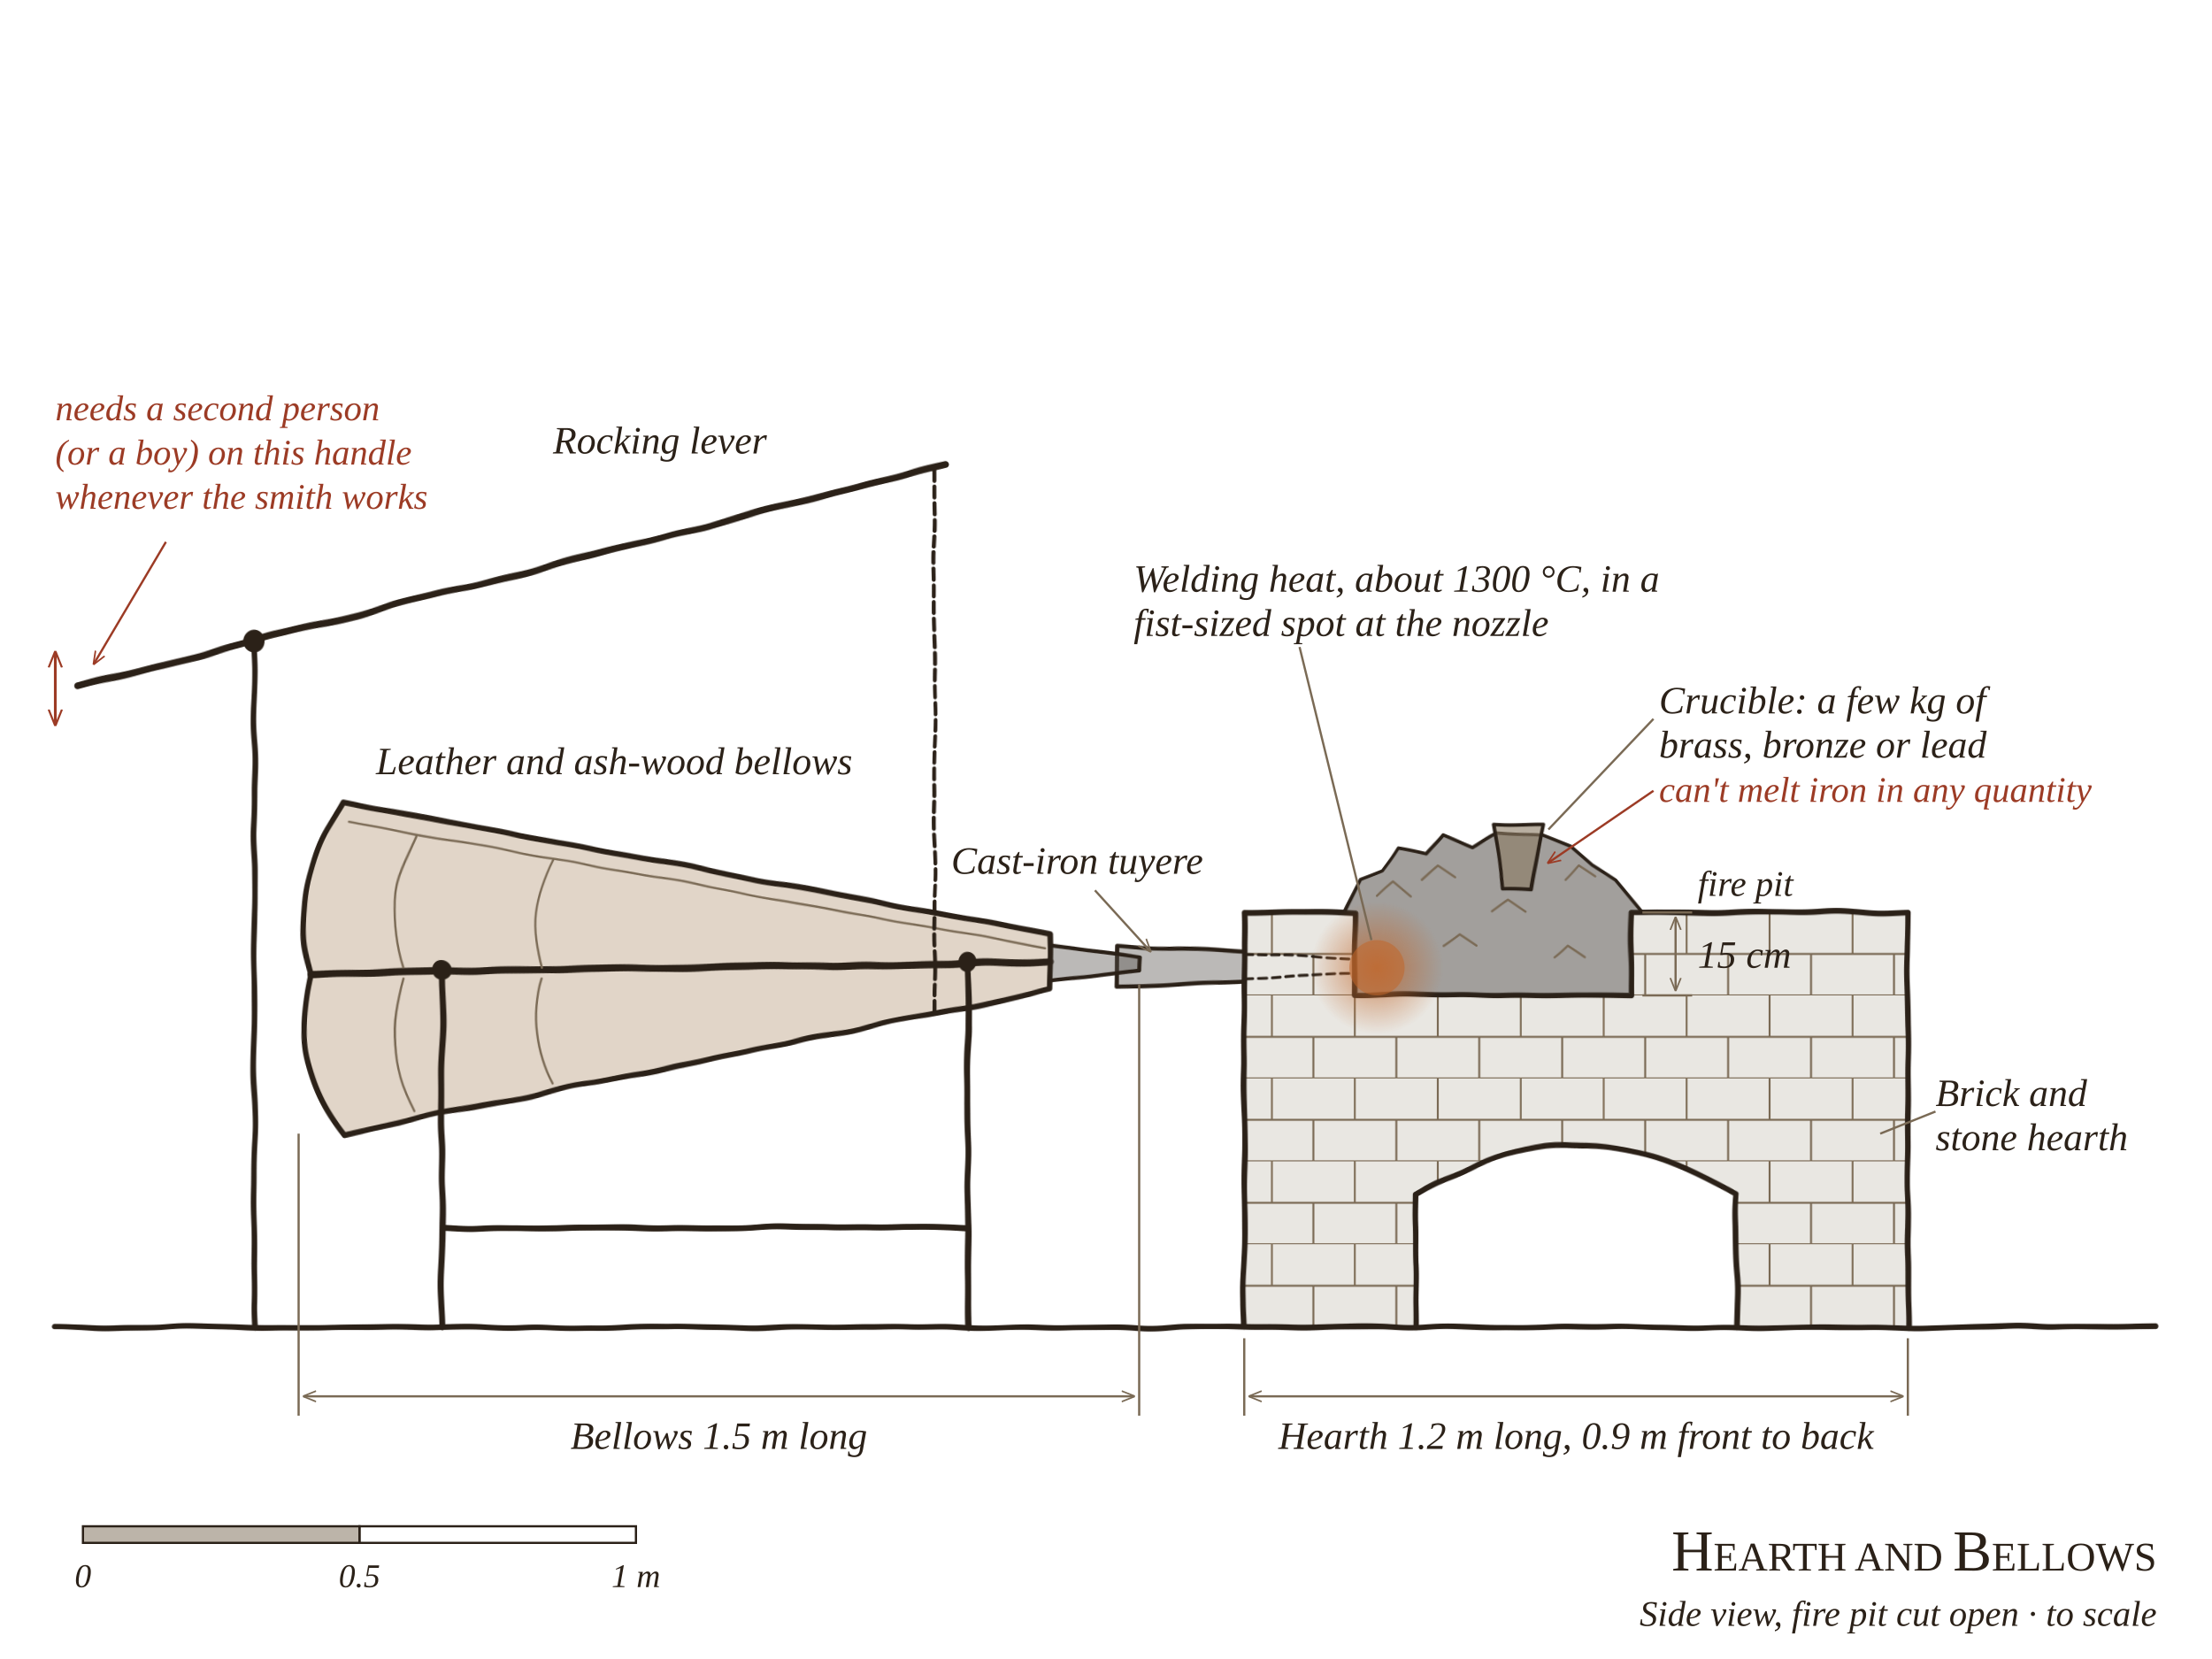
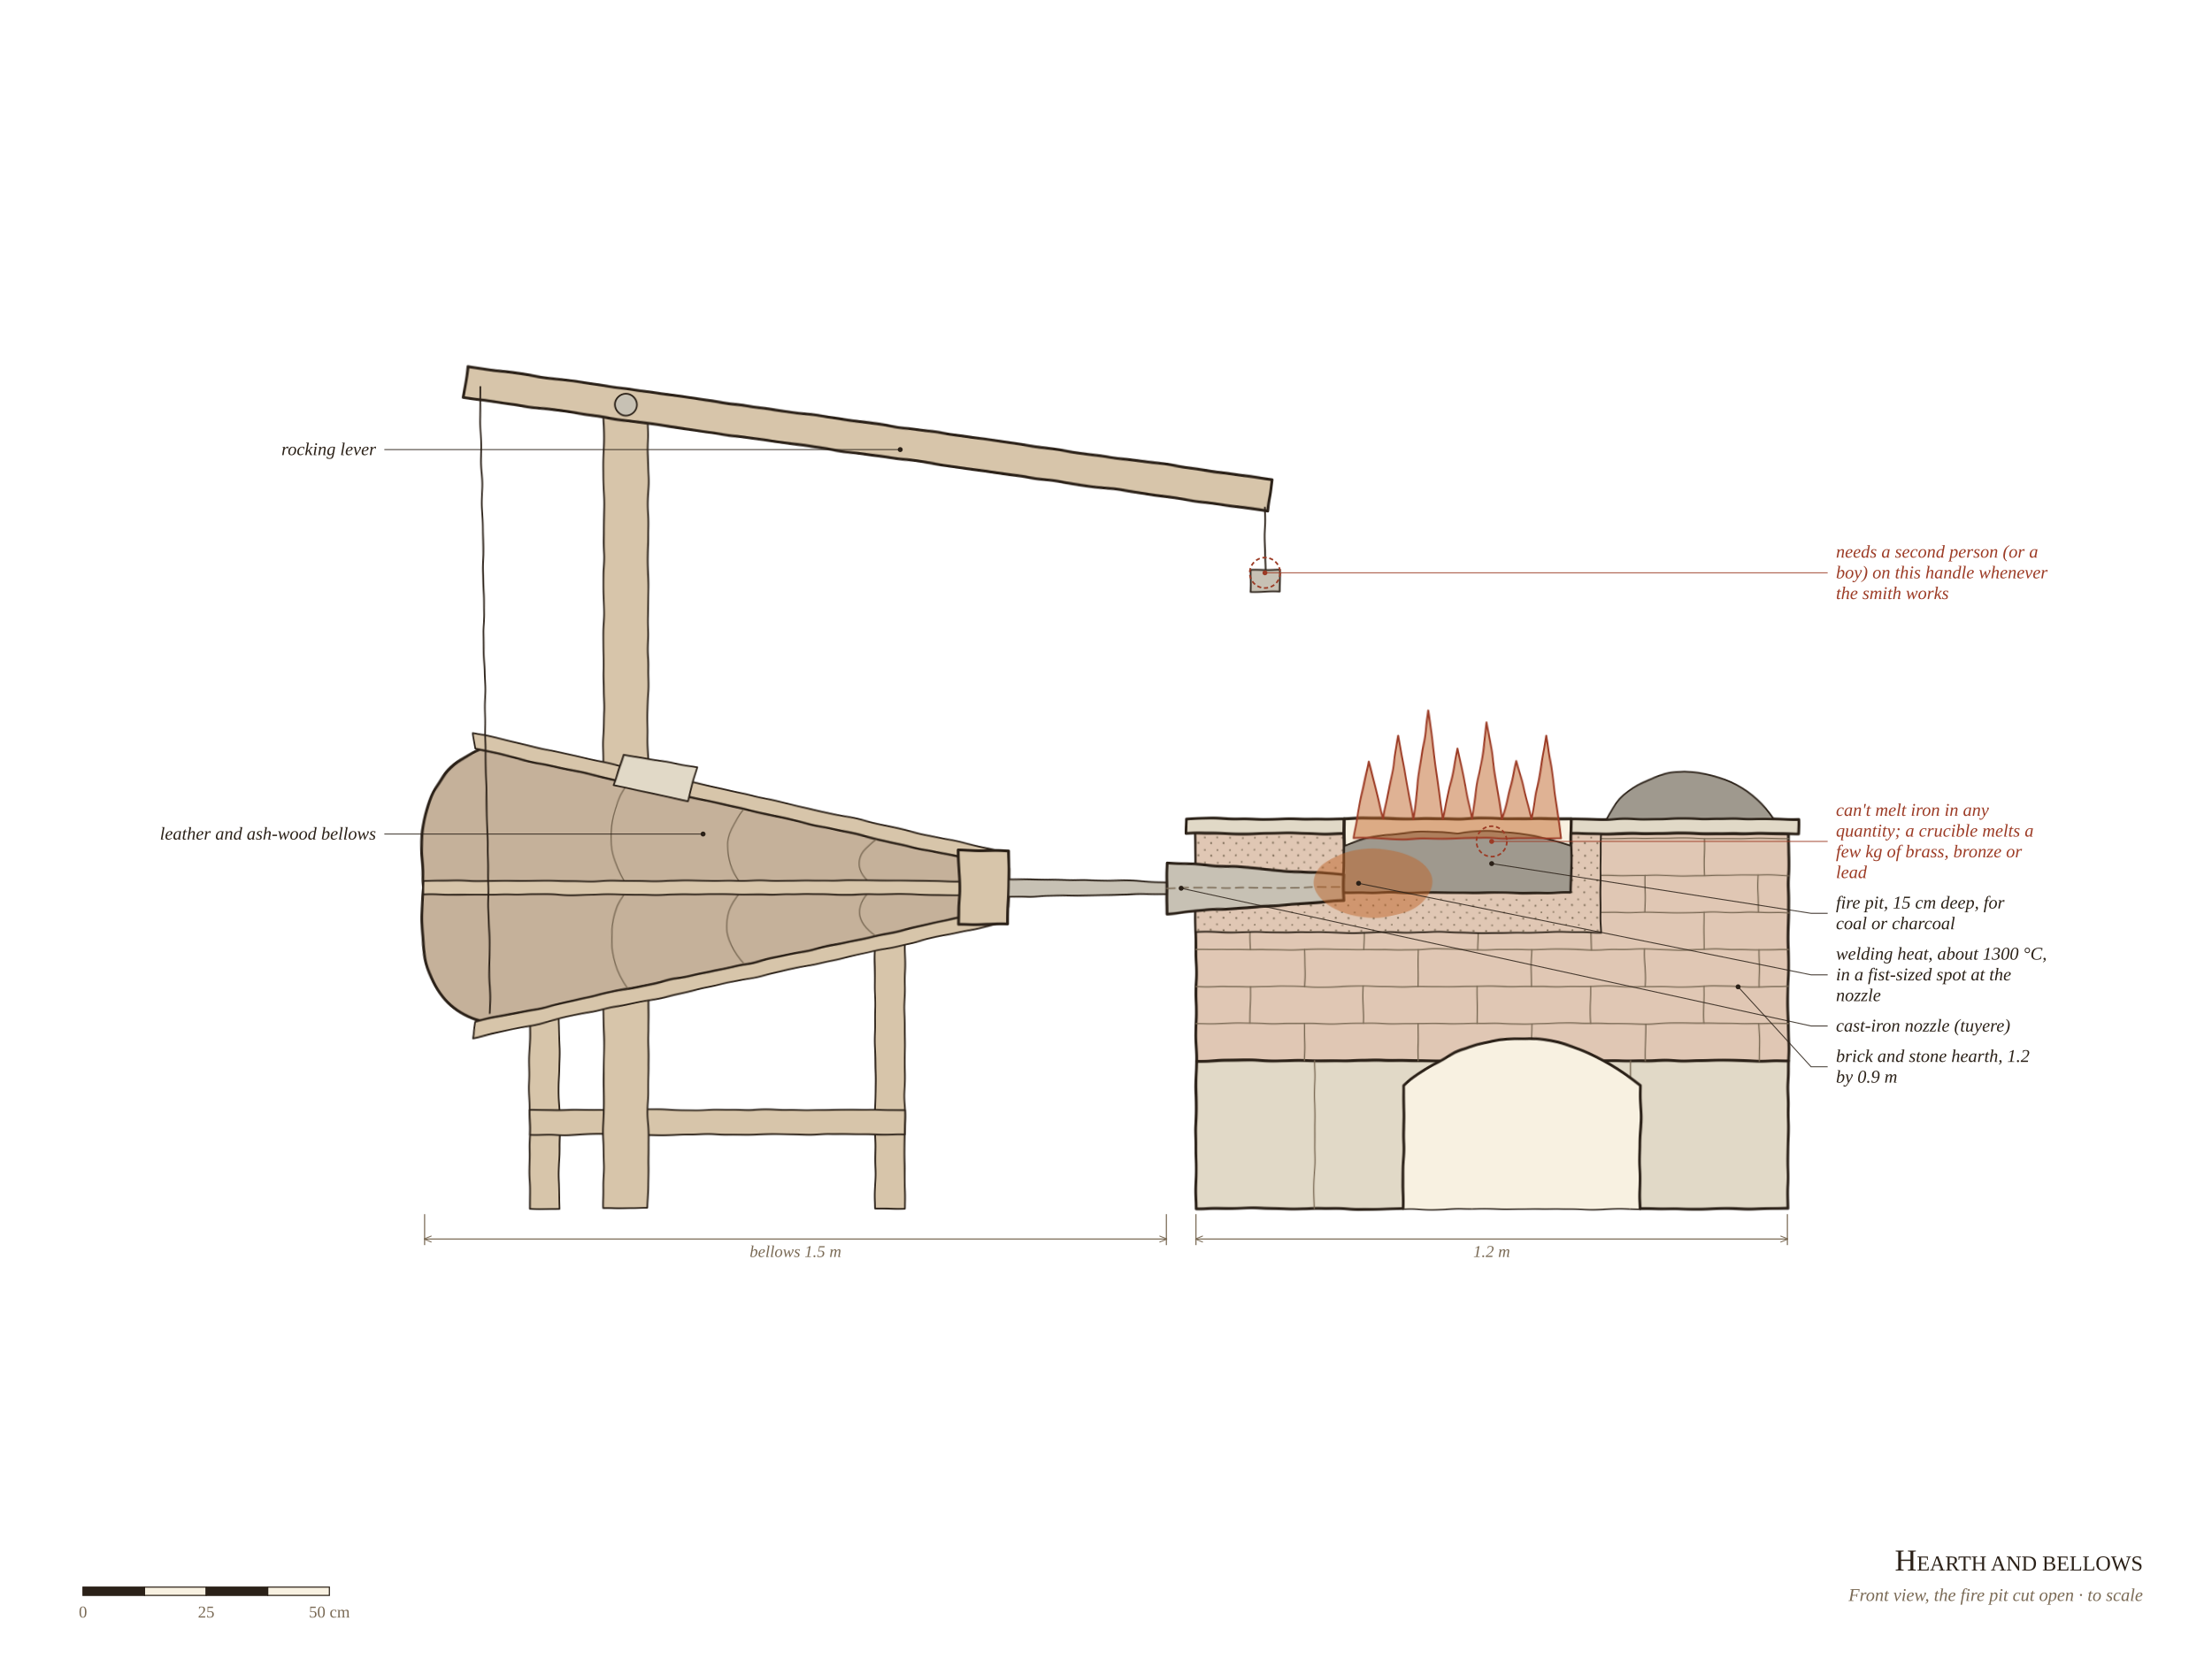
- <svg xmlns="http://www.w3.org/2000/svg" viewBox="0 0 800 600" font-family="Georgia, 'Times New Roman', serif">
+ <svg xmlns="http://www.w3.org/2000/svg" viewBox="0 0 1600 1200" font-family="Georgia, 'Times New Roman', serif">
  <defs>
-     <filter id="ink" filterUnits="userSpaceOnUse" x="0" y="0" width="100%" height="100%">
-       <feTurbulence type="fractalNoise" baseFrequency="0.035" numOctaves="2" seed="5" />
-       <feDisplacementMap in="SourceGraphic" scale="2.2" />
+     <filter id="ink" filterUnits="userSpaceOnUse" x="0" y="0" width="1600" height="1200">
+       <feTurbulence type="fractalNoise" baseFrequency="0.035" numOctaves="2" seed="7" />
+       <feDisplacementMap in="SourceGraphic" scale="2" />
    </filter>
-     <pattern id="brick" width="30" height="30" patternUnits="userSpaceOnUse" y="330">
-       <path d="M0,15 H30 M0,30 H30 M10,0 V15 M25,15 V30" fill="none" stroke="#7a6a55" stroke-width="0.7" />
-     </pattern>
-     <radialGradient id="glow">
-       <stop offset="0" stop-color="#c0662b" stop-opacity="0.75" />
-       <stop offset="1" stop-color="#c0662b" stop-opacity="0" />
-     </radialGradient>
-     <marker id="arrow" viewBox="0 0 10 10" refX="9" refY="5" markerWidth="6" markerHeight="6" orient="auto-start-reverse">
+     <marker id="arrow" viewBox="0 0 10 10" refX="9" refY="5" markerWidth="7" markerHeight="7" orient="auto-start-reverse">
      <path d="M0,1 L10,5 L0,9" fill="none" stroke="#7a6a55" stroke-width="1.2" />
    </marker>
-     <marker id="red" viewBox="0 0 10 10" refX="9" refY="5" markerWidth="6" markerHeight="6" orient="auto-start-reverse">
-       <path d="M0,1 L10,5 L0,9" fill="none" stroke="#9c3b25" stroke-width="1.2" />
-     </marker>
+     <pattern id="metal" width="16.83" height="16.83" patternUnits="userSpaceOnUse" patternTransform="rotate(45)">
+       <line x1="0" y1="0" x2="0" y2="16.83" stroke="#7a6a55" stroke-width="1.964" />
+     </pattern>
+     <pattern id="grain" width="22.44" height="14.025" patternUnits="userSpaceOnUse">
+       <path d="M0,11.22 Q5.61,0 11.22,7.013 T22.44,2.805" fill="none" stroke="#7a6a55" stroke-width="1.683" />
+     </pattern>
+     <pattern id="stipple" width="25.245" height="25.245" patternUnits="userSpaceOnUse">
+       <circle cx="5.61" cy="8.415" r="1.964" fill="#7a6a55" />
+       <circle cx="18.233" cy="19.635" r="1.683" fill="#7a6a55" />
+     </pattern>
  </defs>
-   <path d="M450,480 V330 H490 V360 H590 V330 H690 V480 Z M512,480 V432 Q570,396 628,432 V480 Z" fill-rule="evenodd" fill="#8a7a62" fill-opacity="0.18" />
-   <path d="M450,480 V330 H490 V360 H590 V330 H690 V480 Z M512,480 V432 Q570,396 628,432 V480 Z" fill-rule="evenodd" fill="url(#brick)" />
-   <g filter="url(#ink)" fill="none" stroke="#2b2118" stroke-width="2" stroke-linecap="round" stroke-linejoin="round">
-     <path d="M450,480 V330 H490 V360 H590 V330 H690 V480 M512,480 V432 Q570,396 628,432 V480" />
-     <path d="M20,480 H780" />
-     <path d="M490,360 V330 H486 L492,318 L500,315 L506,307 L516,309 L522,302 L532,306 L541,301 L558,302 L568,306 L576,313 L584,318 L594,330 H590 V360 Z" fill="#56514b" fill-opacity="0.55" stroke-width="1.2" />
-     <path d="M498,324 l6,-5 l6,5 M514,318 l6,-5 l6,4 M566,318 l5,-5 l6,4 M522,342 l6,-4 l6,4 M562,346 l5,-4 l6,4 M540,330 l6,-4 l6,4" stroke="#7a6a55" stroke-width="0.8" />
-     <path d="M540,298 H558 L554,322 H544 Z" fill="#8a7a62" fill-opacity="0.6" stroke-width="1.3" />
-     <path d="M404,342 L450,344 V355 L404,357 Z" fill="#56514b" fill-opacity="0.4" stroke-width="1.5" />
-     <path d="M450,345 L490,347 M450,354 L490,352" stroke-width="1" stroke-dasharray="3 2" />
-     <path d="M380,338 L124,290 Q104,320 112,352 Q104,384 124,410 L380,358 Z" fill="#9a7446" fill-opacity="0.3" />
-     <path d="M112,352 L380,348" stroke-width="2.6" />
-     <path d="M126,297 L378,343 M150,302 Q138,326 146,350 M200,311 Q190,330 196,350 M150,402 Q138,378 146,354 M200,392 Q190,374 196,354" stroke="#7a6a55" stroke-width="0.8" />
-     <path d="M380,342 L412,346 V351 L380,355 Z" fill="#56514b" fill-opacity="0.4" stroke-width="1.4" />
-     <path d="M160,480 V350 M350,480 V348 M160,444 H350" stroke-width="2.2" />
-     <circle cx="160" cy="351" r="2.5" fill="#2b2118" />
-     <circle cx="350" cy="348" r="2.5" fill="#2b2118" />
-     <path d="M92,480 V230" />
-     <path d="M28,248 L342,168" stroke-width="2.4" />
-     <circle cx="92" cy="232" r="3" fill="#2b2118" />
-     <path d="M338,170 V366" stroke-width="1.4" stroke-dasharray="4 2" />
-   </g>
-   <circle cx="498" cy="350" r="24" fill="url(#glow)" />
-   <circle cx="498" cy="350" r="10" fill="#c0662b" fill-opacity="0.55" />
-   <g fill="none" stroke="#9c3b25" stroke-width="1">
-     <path d="M20,236 V262" marker-start="url(#red)" marker-end="url(#red)" />
-     <path d="M60,196 L34,240" stroke-width="0.8" marker-end="url(#red)" />
-     <path d="M598,286 L560,312" stroke-width="0.8" marker-end="url(#red)" />
-   </g>
-   <g fill="#9c3b25" font-style="italic" font-size="13">
-     <text x="20" y="152">needs a second person</text>
-     <text x="20" y="168">(or a boy) on this handle</text>
-     <text x="20" y="184">whenever the smith works</text>
-     <text x="600" y="290">can't melt iron in any quantity</text>
-   </g>
-   <g stroke="#7a6a55" stroke-width="0.8" fill="none">
-     <path d="M108,410 V512 M412,356 V512 M450,484 V512 M690,484 V512 M594,330 H612 M594,360 H612" />
-     <line x1="110" y1="505" x2="410" y2="505" marker-start="url(#arrow)" marker-end="url(#arrow)" />
-     <line x1="452" y1="505" x2="688" y2="505" marker-start="url(#arrow)" marker-end="url(#arrow)" />
-     <line x1="606" y1="332" x2="606" y2="358" marker-start="url(#arrow)" marker-end="url(#arrow)" />
-     <path d="M470,234 L496,340 M598,260 L560,300 M700,402 L680,410 M396,322 L416,344" marker-end="url(#arrow)" />
-   </g>
-   <g fill="#2b2118" font-style="italic" font-size="14">
-     <text x="136" y="280">Leather and ash-wood bellows</text>
-     <text x="200" y="164">Rocking lever</text>
-     <text x="344" y="316">Cast-iron tuyere</text>
-     <text x="410" y="214">Welding heat, about 1300 °C, in a</text>
-     <text x="410" y="230">fist-sized spot at the nozzle</text>
-     <text x="600" y="258">Crucible: a few kg of</text>
-     <text x="600" y="274">brass, bronze or lead</text>
-     <text x="614" y="350">15 cm</text>
-     <text x="614" y="324" font-size="13">fire pit</text>
-     <text x="700" y="400">Brick and</text>
-     <text x="700" y="416">stone hearth</text>
-     <text x="260" y="524" text-anchor="middle">Bellows 1.5 m long</text>
-     <text x="570" y="524" text-anchor="middle">Hearth 1.2 m long, 0.9 m front to back</text>
-   </g>
-   <g stroke="#2b2118" stroke-width="0.8">
-     <rect x="30" y="552" width="100" height="6" fill="#7a6a55" fill-opacity="0.5" />
-     <rect x="130" y="552" width="100" height="6" fill="none" />
-   </g>
-   <g fill="#2b2118" font-style="italic" font-size="12" text-anchor="middle">
-     <text x="30" y="574">0</text>
-     <text x="130" y="574">0.5</text>
-     <text x="230" y="574">1 m</text>
-   </g>
-   <g fill="#2b2118">
-     <text x="780" y="568" text-anchor="end" font-size="21" font-variant="small-caps">Hearth and Bellows</text>
-     <text x="780" y="588" text-anchor="end" font-size="13" font-style="italic">Side view, fire pit cut open · to scale</text>
+   <g data-object="" filter="url(#ink)">
+     <g transform="matrix(0.357 0 0 -0.357 865.062 874.222)">
+       <g transform="translate(0 0)">
+         <rect x="-1350" y="0" width="60" height="640" fill="#f8f1e1" stroke="none" />
+         <rect x="-1350" y="0" width="60" height="640" fill="#9a7446" fill-opacity="0.35" stroke="#2b2118" stroke-width="1.2" vector-effect="non-scaling-stroke" stroke-linejoin="round" stroke-linecap="round" />
+         <rect x="-650" y="0" width="60" height="640" fill="#f8f1e1" stroke="none" />
+         <rect x="-650" y="0" width="60" height="640" fill="#9a7446" fill-opacity="0.35" stroke="#2b2118" stroke-width="1.2" vector-effect="non-scaling-stroke" stroke-linejoin="round" stroke-linecap="round" />
+         <rect x="-1350" y="150" width="760" height="50" fill="#f8f1e1" stroke="none" />
+         <rect x="-1350" y="150" width="760" height="50" fill="#9a7446" fill-opacity="0.35" stroke="#2b2118" stroke-width="1.2" vector-effect="non-scaling-stroke" stroke-linejoin="round" stroke-linecap="round" />
+         <rect x="-1200" y="0" width="90" height="1612" fill="#f8f1e1" stroke="none" />
+         <rect x="-1200" y="0" width="90" height="1612" fill="#9a7446" fill-opacity="0.35" stroke="#2b2118" stroke-width="1.2" vector-effect="non-scaling-stroke" stroke-linejoin="round" stroke-linecap="round" />
+         <path d="M-380,690 L-1450,930 Q-1590,880 -1565,650 Q-1590,420 -1450,380 L-380,610 Z" fill="#f8f1e1" stroke="none" />
+         <path d="M-380,690 L-1450,930 Q-1590,880 -1565,650 Q-1590,420 -1450,380 L-380,610 Z" fill="#7a5230" fill-opacity="0.4" stroke="#2b2118" stroke-width="2" vector-effect="non-scaling-stroke" stroke-linejoin="round" stroke-linecap="round" />
+         <path d="M-648,750 Q-718,700 -648,650 Q-718,601 -648,552" fill="none" stroke="#7a6a55" stroke-width="0.9" vector-effect="non-scaling-stroke" stroke-linejoin="round" stroke-linecap="round" />
+         <path d="M-915,810 Q-985,730 -915,650 Q-985,572 -915,495" fill="none" stroke="#7a6a55" stroke-width="0.9" vector-effect="non-scaling-stroke" stroke-linejoin="round" stroke-linecap="round" />
+         <path d="M-1150,863 Q-1220,756 -1150,650 Q-1220,547 -1150,444" fill="none" stroke="#7a6a55" stroke-width="0.9" vector-effect="non-scaling-stroke" stroke-linejoin="round" stroke-linecap="round" />
+         <polygon points="-380,690 -1460,932 -1466,964 -380,720" fill="#f8f1e1" stroke="none" />
+         <polygon points="-380,690 -1460,932 -1466,964 -380,720" fill="#9a7446" fill-opacity="0.35" stroke="#2b2118" stroke-width="1.2" vector-effect="non-scaling-stroke" stroke-linejoin="round" stroke-linecap="round" />
+         <polygon points="-380,610 -1460,378 -1466,346 -380,580" fill="#f8f1e1" stroke="none" />
+         <polygon points="-380,610 -1460,378 -1466,346 -380,580" fill="#9a7446" fill-opacity="0.35" stroke="#2b2118" stroke-width="1.2" vector-effect="non-scaling-stroke" stroke-linejoin="round" stroke-linecap="round" />
+         <rect x="-1565" y="636" width="1185" height="28" fill="#f8f1e1" stroke="none" />
+         <rect x="-1565" y="636" width="1185" height="28" fill="#9a7446" fill-opacity="0.35" stroke="#2b2118" stroke-width="1.2" vector-effect="non-scaling-stroke" stroke-linejoin="round" stroke-linecap="round" />
+         <polygon points="-1180,858 -1030,826 -1010,894 -1160,920" fill="#f8f1e1" stroke="none" />
+         <polygon points="-1180,858 -1030,826 -1010,894 -1160,920" fill="#8a7a62" fill-opacity="0.2" stroke="#2b2118" stroke-width="1.2" vector-effect="non-scaling-stroke" stroke-linejoin="round" stroke-linecap="round" />
+         <rect x="-480" y="575" width="100" height="150" fill="#f8f1e1" stroke="none" />
+         <rect x="-480" y="575" width="100" height="150" fill="#9a7446" fill-opacity="0.35" stroke="#2b2118" stroke-width="2" vector-effect="non-scaling-stroke" stroke-linejoin="round" stroke-linecap="round" />
+         <polygon points="-380,668 -60,662 -60,638 -380,632" fill="#f8f1e1" stroke="none" />
+         <polygon points="-380,668 -60,662 -60,638 -380,632" fill="#56514b" fill-opacity="0.3" stroke="#2b2118" stroke-width="1.2" vector-effect="non-scaling-stroke" stroke-linejoin="round" stroke-linecap="round" />
+         <rect x="0" y="0" width="1200" height="300" fill="#f8f1e1" stroke="none" />
+         <rect x="0" y="0" width="1200" height="300" fill="#8a7a62" fill-opacity="0.2" stroke="#2b2118" stroke-width="2" vector-effect="non-scaling-stroke" stroke-linejoin="round" stroke-linecap="round" />
+         <rect x="0" y="300" width="1200" height="460" fill="#f8f1e1" stroke="none" />
+         <rect x="0" y="300" width="1200" height="460" fill="#a8664a" fill-opacity="0.3" stroke="#2b2118" stroke-width="2" vector-effect="non-scaling-stroke" stroke-linejoin="round" stroke-linecap="round" />
+         <polyline points="240,0 240,300" fill="none" stroke="#7a6a55" stroke-width="0.9" vector-effect="non-scaling-stroke" stroke-linejoin="round" stroke-linecap="round" />
+         <polyline points="560,0 560,300" fill="none" stroke="#7a6a55" stroke-width="0.9" vector-effect="non-scaling-stroke" stroke-linejoin="round" stroke-linecap="round" />
+         <polyline points="880,0 880,300" fill="none" stroke="#7a6a55" stroke-width="0.9" vector-effect="non-scaling-stroke" stroke-linejoin="round" stroke-linecap="round" />
+         <polyline points="0,375 1200,375" fill="none" stroke="#7a6a55" stroke-width="0.9" vector-effect="non-scaling-stroke" stroke-linejoin="round" stroke-linecap="round" />
+         <polyline points="220,300 220,375" fill="none" stroke="#7a6a55" stroke-width="0.9" vector-effect="non-scaling-stroke" stroke-linejoin="round" stroke-linecap="round" />
+         <polyline points="450,300 450,375" fill="none" stroke="#7a6a55" stroke-width="0.9" vector-effect="non-scaling-stroke" stroke-linejoin="round" stroke-linecap="round" />
+         <polyline points="680,300 680,375" fill="none" stroke="#7a6a55" stroke-width="0.9" vector-effect="non-scaling-stroke" stroke-linejoin="round" stroke-linecap="round" />
+         <polyline points="910,300 910,375" fill="none" stroke="#7a6a55" stroke-width="0.9" vector-effect="non-scaling-stroke" stroke-linejoin="round" stroke-linecap="round" />
+         <polyline points="1140,300 1140,375" fill="none" stroke="#7a6a55" stroke-width="0.9" vector-effect="non-scaling-stroke" stroke-linejoin="round" stroke-linecap="round" />
+         <polyline points="0,450 1200,450" fill="none" stroke="#7a6a55" stroke-width="0.9" vector-effect="non-scaling-stroke" stroke-linejoin="round" stroke-linecap="round" />
+         <polyline points="110,375 110,450" fill="none" stroke="#7a6a55" stroke-width="0.9" vector-effect="non-scaling-stroke" stroke-linejoin="round" stroke-linecap="round" />
+         <polyline points="340,375 340,450" fill="none" stroke="#7a6a55" stroke-width="0.9" vector-effect="non-scaling-stroke" stroke-linejoin="round" stroke-linecap="round" />
+         <polyline points="570,375 570,450" fill="none" stroke="#7a6a55" stroke-width="0.9" vector-effect="non-scaling-stroke" stroke-linejoin="round" stroke-linecap="round" />
+         <polyline points="800,375 800,450" fill="none" stroke="#7a6a55" stroke-width="0.9" vector-effect="non-scaling-stroke" stroke-linejoin="round" stroke-linecap="round" />
+         <polyline points="1030,375 1030,450" fill="none" stroke="#7a6a55" stroke-width="0.9" vector-effect="non-scaling-stroke" stroke-linejoin="round" stroke-linecap="round" />
+         <polyline points="0,525 1200,525" fill="none" stroke="#7a6a55" stroke-width="0.9" vector-effect="non-scaling-stroke" stroke-linejoin="round" stroke-linecap="round" />
+         <polyline points="220,450 220,525" fill="none" stroke="#7a6a55" stroke-width="0.9" vector-effect="non-scaling-stroke" stroke-linejoin="round" stroke-linecap="round" />
+         <polyline points="450,450 450,525" fill="none" stroke="#7a6a55" stroke-width="0.9" vector-effect="non-scaling-stroke" stroke-linejoin="round" stroke-linecap="round" />
+         <polyline points="680,450 680,525" fill="none" stroke="#7a6a55" stroke-width="0.9" vector-effect="non-scaling-stroke" stroke-linejoin="round" stroke-linecap="round" />
+         <polyline points="910,450 910,525" fill="none" stroke="#7a6a55" stroke-width="0.9" vector-effect="non-scaling-stroke" stroke-linejoin="round" stroke-linecap="round" />
+         <polyline points="1140,450 1140,525" fill="none" stroke="#7a6a55" stroke-width="0.9" vector-effect="non-scaling-stroke" stroke-linejoin="round" stroke-linecap="round" />
+         <polyline points="0,600 1200,600" fill="none" stroke="#7a6a55" stroke-width="0.9" vector-effect="non-scaling-stroke" stroke-linejoin="round" stroke-linecap="round" />
+         <polyline points="110,525 110,600" fill="none" stroke="#7a6a55" stroke-width="0.9" vector-effect="non-scaling-stroke" stroke-linejoin="round" stroke-linecap="round" />
+         <polyline points="340,525 340,600" fill="none" stroke="#7a6a55" stroke-width="0.9" vector-effect="non-scaling-stroke" stroke-linejoin="round" stroke-linecap="round" />
+         <polyline points="570,525 570,600" fill="none" stroke="#7a6a55" stroke-width="0.9" vector-effect="non-scaling-stroke" stroke-linejoin="round" stroke-linecap="round" />
+         <polyline points="800,525 800,600" fill="none" stroke="#7a6a55" stroke-width="0.9" vector-effect="non-scaling-stroke" stroke-linejoin="round" stroke-linecap="round" />
+         <polyline points="1030,525 1030,600" fill="none" stroke="#7a6a55" stroke-width="0.9" vector-effect="non-scaling-stroke" stroke-linejoin="round" stroke-linecap="round" />
+         <polyline points="0,675 1200,675" fill="none" stroke="#7a6a55" stroke-width="0.9" vector-effect="non-scaling-stroke" stroke-linejoin="round" stroke-linecap="round" />
+         <polyline points="220,600 220,675" fill="none" stroke="#7a6a55" stroke-width="0.9" vector-effect="non-scaling-stroke" stroke-linejoin="round" stroke-linecap="round" />
+         <polyline points="450,600 450,675" fill="none" stroke="#7a6a55" stroke-width="0.9" vector-effect="non-scaling-stroke" stroke-linejoin="round" stroke-linecap="round" />
+         <polyline points="680,600 680,675" fill="none" stroke="#7a6a55" stroke-width="0.9" vector-effect="non-scaling-stroke" stroke-linejoin="round" stroke-linecap="round" />
+         <polyline points="910,600 910,675" fill="none" stroke="#7a6a55" stroke-width="0.9" vector-effect="non-scaling-stroke" stroke-linejoin="round" stroke-linecap="round" />
+         <polyline points="1140,600 1140,675" fill="none" stroke="#7a6a55" stroke-width="0.9" vector-effect="non-scaling-stroke" stroke-linejoin="round" stroke-linecap="round" />
+         <polyline points="0,750 1200,750" fill="none" stroke="#7a6a55" stroke-width="0.9" vector-effect="non-scaling-stroke" stroke-linejoin="round" stroke-linecap="round" />
+         <polyline points="110,675 110,750" fill="none" stroke="#7a6a55" stroke-width="0.9" vector-effect="non-scaling-stroke" stroke-linejoin="round" stroke-linecap="round" />
+         <polyline points="340,675 340,750" fill="none" stroke="#7a6a55" stroke-width="0.9" vector-effect="non-scaling-stroke" stroke-linejoin="round" stroke-linecap="round" />
+         <polyline points="570,675 570,750" fill="none" stroke="#7a6a55" stroke-width="0.9" vector-effect="non-scaling-stroke" stroke-linejoin="round" stroke-linecap="round" />
+         <polyline points="800,675 800,750" fill="none" stroke="#7a6a55" stroke-width="0.9" vector-effect="non-scaling-stroke" stroke-linejoin="round" stroke-linecap="round" />
+         <polyline points="1030,675 1030,750" fill="none" stroke="#7a6a55" stroke-width="0.9" vector-effect="non-scaling-stroke" stroke-linejoin="round" stroke-linecap="round" />
+         <rect x="0" y="560" width="820" height="200" fill="#f8f1e1" stroke="none" />
+         <rect x="0" y="560" width="820" height="200" fill="#a8664a" fill-opacity="0.3" stroke="#2b2118" stroke-width="1.2" vector-effect="non-scaling-stroke" stroke-linejoin="round" stroke-linecap="round" />
+         <rect x="0" y="560" width="820" height="200" fill="url(#stipple)" stroke="none" />
+         <rect x="-20" y="760" width="1240" height="30" fill="#f8f1e1" stroke="none" />
+         <rect x="-20" y="760" width="1240" height="30" fill="#8a7a62" fill-opacity="0.2" stroke="#2b2118" stroke-width="2" vector-effect="non-scaling-stroke" stroke-linejoin="round" stroke-linecap="round" />
+         <rect x="300" y="640" width="460" height="150" fill="#f8f1e1" fill-opacity="1" stroke="#2b2118" stroke-width="2" vector-effect="non-scaling-stroke" stroke-linejoin="round" stroke-linecap="round" />
+         <polyline points="300,790 300,640 760,640 760,790" fill="none" stroke="#2b2118" stroke-width="2" vector-effect="non-scaling-stroke" stroke-linejoin="round" stroke-linecap="round" />
+         <path d="M420,0 L420,250 Q660,440 900,250 L900,0" fill="#f8f1e1" fill-opacity="1" stroke="#2b2118" stroke-width="2" vector-effect="non-scaling-stroke" stroke-linejoin="round" stroke-linecap="round" />
+         <path d="M300,640 L760,640 L760,735 Q640,775 530,760 Q410,775 300,735 Z" fill="#f8f1e1" stroke="none" />
+         <path d="M300,640 L760,640 L760,735 Q640,775 530,760 Q410,775 300,735 Z" fill="#56514b" fill-opacity="0.55" stroke="#2b2118" stroke-width="1.2" vector-effect="non-scaling-stroke" stroke-linejoin="round" stroke-linecap="round" />
+         <path d="M830,790 Q880,880 990,885 Q1110,880 1170,790 Z" fill="#f8f1e1" stroke="none" />
+         <path d="M830,790 Q880,880 990,885 Q1110,880 1170,790 Z" fill="#56514b" fill-opacity="0.55" stroke="#2b2118" stroke-width="1.2" vector-effect="non-scaling-stroke" stroke-linejoin="round" stroke-linecap="round" />
+         <polygon points="-60,702 300,676 300,624 -60,598" fill="#f8f1e1" stroke="none" />
+         <polygon points="-60,702 300,676 300,624 -60,598" fill="#56514b" fill-opacity="0.3" stroke="#2b2118" stroke-width="2" vector-effect="non-scaling-stroke" stroke-linejoin="round" stroke-linecap="round" />
+         <polyline points="-60,650 300,650" fill="none" stroke="#7a6a55" stroke-width="1" vector-effect="non-scaling-stroke" stroke-linejoin="round" stroke-linecap="round" stroke-dasharray="6 4" />
+         <g data-state="fire-lit">
+           <g data-sound="fire">
+             <ellipse cx="360" cy="660" rx="120" ry="70" fill="#c0662b" fill-opacity="0.5" stroke="none" />
+             <g transform="translate(530 750)">
+               <g>
+                 <polygon points="-210,0 -180,156 -150,39 -120,208 -90,39 -60,260 -30,39 0,182 30,39 60,234 90,39 120,156 150,39 180,208 210,0" fill="#c0662b" fill-opacity="0.5" stroke="#9c3b25" stroke-width="1.3" vector-effect="non-scaling-stroke" stroke-linejoin="round" stroke-linecap="round" />
+                 <animate attributeName="opacity" values="1;0.6;0.95;0.7;1" keyTimes="0;0.25;0.5;0.75;1" dur="1.3s" repeatCount="indefinite" />
+               </g>
+             </g>
+           </g>
+         </g>
+         <polygon points="-1475.529,1706.686 154.471,1476.686 145.529,1413.314 -1484.471,1643.314" fill="#f8f1e1" stroke="none" />
+         <polygon points="-1475.529,1706.686 154.471,1476.686 145.529,1413.314 -1484.471,1643.314" fill="#9a7446" fill-opacity="0.35" stroke="#2b2118" stroke-width="2" vector-effect="non-scaling-stroke" stroke-linejoin="round" stroke-linecap="round" />
+         <circle cx="-1155" cy="1629" r="22" fill="#f8f1e1" stroke="none" />
+         <circle cx="-1155" cy="1629" r="22" fill="#56514b" fill-opacity="0.3" stroke="#2b2118" stroke-width="1.2" vector-effect="non-scaling-stroke" stroke-linejoin="round" stroke-linecap="round" />
+         <polyline points="-1450,1665 -1430,395" fill="none" stroke="#2b2118" stroke-width="1.2" vector-effect="non-scaling-stroke" stroke-linejoin="round" stroke-linecap="round" />
+         <polyline points="140,1420 140,1290" fill="none" stroke="#2b2118" stroke-width="1.2" vector-effect="non-scaling-stroke" stroke-linejoin="round" stroke-linecap="round" />
+         <rect x="110" y="1250" width="60" height="45" fill="#f8f1e1" stroke="none" />
+         <rect x="110" y="1250" width="60" height="45" fill="#56514b" fill-opacity="0.3" stroke="#2b2118" stroke-width="1.2" vector-effect="non-scaling-stroke" stroke-linejoin="round" stroke-linecap="round" />
+       </g>
+     </g>
+   </g>
+   <g>
+     <circle cx="914.973" cy="414.329" r="11" fill="none" stroke="#9c3b25" stroke-width="1.2" stroke-dasharray="3 2" />
+     <circle cx="1078.966" cy="608.625" r="11" fill="none" stroke="#9c3b25" stroke-width="1.2" stroke-dasharray="3 2" />
+   </g>
+   <g>
+     <g stroke="#7a6a55" stroke-width="0.8" fill="none">
+       <line x1="307.13" y1="878.222" x2="307.13" y2="900.622" />
+       <line x1="843.672" y1="878.222" x2="843.672" y2="900.622" />
+       <line x1="307.13" y1="896.222" x2="843.672" y2="896.222" marker-start="url(#arrow)" marker-end="url(#arrow)" />
+     </g>
+     <text x="575.401" y="905.222" dy="4" font-size="12" font-style="italic" text-anchor="middle" fill="#7a6a55" transform="rotate(0 575.401 905.222)">bellows 1.5 m</text>
+     <g stroke="#7a6a55" stroke-width="0.8" fill="none">
+       <line x1="865.062" y1="878.222" x2="865.062" y2="900.622" />
+       <line x1="1292.87" y1="878.222" x2="1292.87" y2="900.622" />
+       <line x1="865.062" y1="896.222" x2="1292.87" y2="896.222" marker-start="url(#arrow)" marker-end="url(#arrow)" />
+     </g>
+     <text x="1078.966" y="905.222" dy="4" font-size="12" font-style="italic" text-anchor="middle" fill="#7a6a55" transform="rotate(0 1078.966 905.222)">1.2 m</text>
+   </g>
+   <g>
+     <text x="272" y="329.203" font-size="13" font-style="italic" text-anchor="end" fill="#2b2118">
+       <tspan x="272" dy="0">rocking lever</tspan>
+     </text>
+     <polyline points="278,325.203 290,325.203 651.159,325.203" fill="none" stroke="#2b2118" stroke-width="0.7" opacity="0.85" />
+     <circle cx="651.159" cy="325.203" r="1.8" fill="#2b2118" />
+     <text x="272" y="607.277" font-size="13" font-style="italic" text-anchor="end" fill="#2b2118">
+       <tspan x="272" dy="0">leather and ash-wood bellows</tspan>
+     </text>
+     <polyline points="278,603.277 290,603.277 508.556,603.277" fill="none" stroke="#2b2118" stroke-width="0.7" opacity="0.85" />
+     <circle cx="508.556" cy="603.277" r="1.8" fill="#2b2118" />
+     <text x="1328" y="403.329" font-size="13" font-style="italic" text-anchor="start" fill="#9c3b25">
+       <tspan x="1328" dy="0">needs a second person (or a</tspan>
+       <tspan x="1328" dy="15">boy) on this handle whenever</tspan>
+       <tspan x="1328" dy="15">the smith works</tspan>
+     </text>
+     <polyline points="1322,414.329 1310,414.329 914.973,414.329" fill="none" stroke="#9c3b25" stroke-width="0.7" opacity="0.85" />
+     <circle cx="914.973" cy="414.329" r="1.8" fill="#9c3b25" />
+     <text x="1328" y="590.125" font-size="13" font-style="italic" text-anchor="start" fill="#9c3b25">
+       <tspan x="1328" dy="0">can't melt iron in any</tspan>
+       <tspan x="1328" dy="15">quantity; a crucible melts a</tspan>
+       <tspan x="1328" dy="15">few kg of brass, bronze or</tspan>
+       <tspan x="1328" dy="15">lead</tspan>
+     </text>
+     <polyline points="1322,608.625 1310,608.625 1078.966,608.625" fill="none" stroke="#9c3b25" stroke-width="0.7" opacity="0.85" />
+     <circle cx="1078.966" cy="608.625" r="1.8" fill="#9c3b25" />
+     <text x="1328" y="657.125" font-size="13" font-style="italic" text-anchor="start" fill="#2b2118">
+       <tspan x="1328" dy="0">fire pit, 15 cm deep, for</tspan>
+       <tspan x="1328" dy="15">coal or charcoal</tspan>
+     </text>
+     <polyline points="1322,660.625 1310,660.625 1078.966,624.668" fill="none" stroke="#2b2118" stroke-width="0.7" opacity="0.85" />
+     <circle cx="1078.966" cy="624.668" r="1.8" fill="#2b2118" />
+     <text x="1328" y="694.125" font-size="13" font-style="italic" text-anchor="start" fill="#2b2118">
+       <tspan x="1328" dy="0">welding heat, about 1300 °C,</tspan>
+       <tspan x="1328" dy="15">in a fist-sized spot at the</tspan>
+       <tspan x="1328" dy="15">nozzle</tspan>
+     </text>
+     <polyline points="1322,705.125 1310,705.125 982.709,638.928" fill="none" stroke="#2b2118" stroke-width="0.7" opacity="0.85" />
+     <circle cx="982.709" cy="638.928" r="1.8" fill="#2b2118" />
+     <text x="1328" y="746.125" font-size="13" font-style="italic" text-anchor="start" fill="#2b2118">
+       <tspan x="1328" dy="0">cast-iron nozzle (tuyere)</tspan>
+     </text>
+     <polyline points="1322,742.125 1310,742.125 854.367,642.493" fill="none" stroke="#2b2118" stroke-width="0.7" opacity="0.85" />
+     <circle cx="854.367" cy="642.493" r="1.8" fill="#2b2118" />
+     <text x="1328" y="768.125" font-size="13" font-style="italic" text-anchor="start" fill="#2b2118">
+       <tspan x="1328" dy="0">brick and stone hearth, 1.2</tspan>
+       <tspan x="1328" dy="15">by 0.9 m</tspan>
+     </text>
+     <polyline points="1322,771.625 1310,771.625 1257.219,713.794" fill="none" stroke="#2b2118" stroke-width="0.7" opacity="0.85" />
+     <circle cx="1257.219" cy="713.794" r="1.8" fill="#2b2118" />
+   </g>
+   <g>
+     <rect x="60" y="1148" width="44.563" height="6" fill="#2b2118" stroke="#2b2118" stroke-width="0.8" />
+     <rect x="104.563" y="1148" width="44.563" height="6" fill="#f8f1e1" stroke="#2b2118" stroke-width="0.8" />
+     <rect x="149.127" y="1148" width="44.563" height="6" fill="#2b2118" stroke="#2b2118" stroke-width="0.8" />
+     <rect x="193.69" y="1148" width="44.563" height="6" fill="#f8f1e1" stroke="#2b2118" stroke-width="0.8" />
+     <text x="60" y="1170" font-size="12" text-anchor="middle" fill="#7a6a55">0</text>
+     <text x="149.127" y="1170" font-size="12" text-anchor="middle" fill="#7a6a55">25</text>
+     <text x="238.253" y="1170" font-size="12" text-anchor="middle" fill="#7a6a55">50 cm</text>
+     <text x="1550" y="1136" font-size="22" font-variant="small-caps" text-anchor="end" fill="#2b2118">Hearth and bellows</text>
+     <text x="1550" y="1158" font-size="13" font-style="italic" text-anchor="end" fill="#7a6a55">Front view, the fire pit cut open · to scale</text>
  </g>
</svg>
